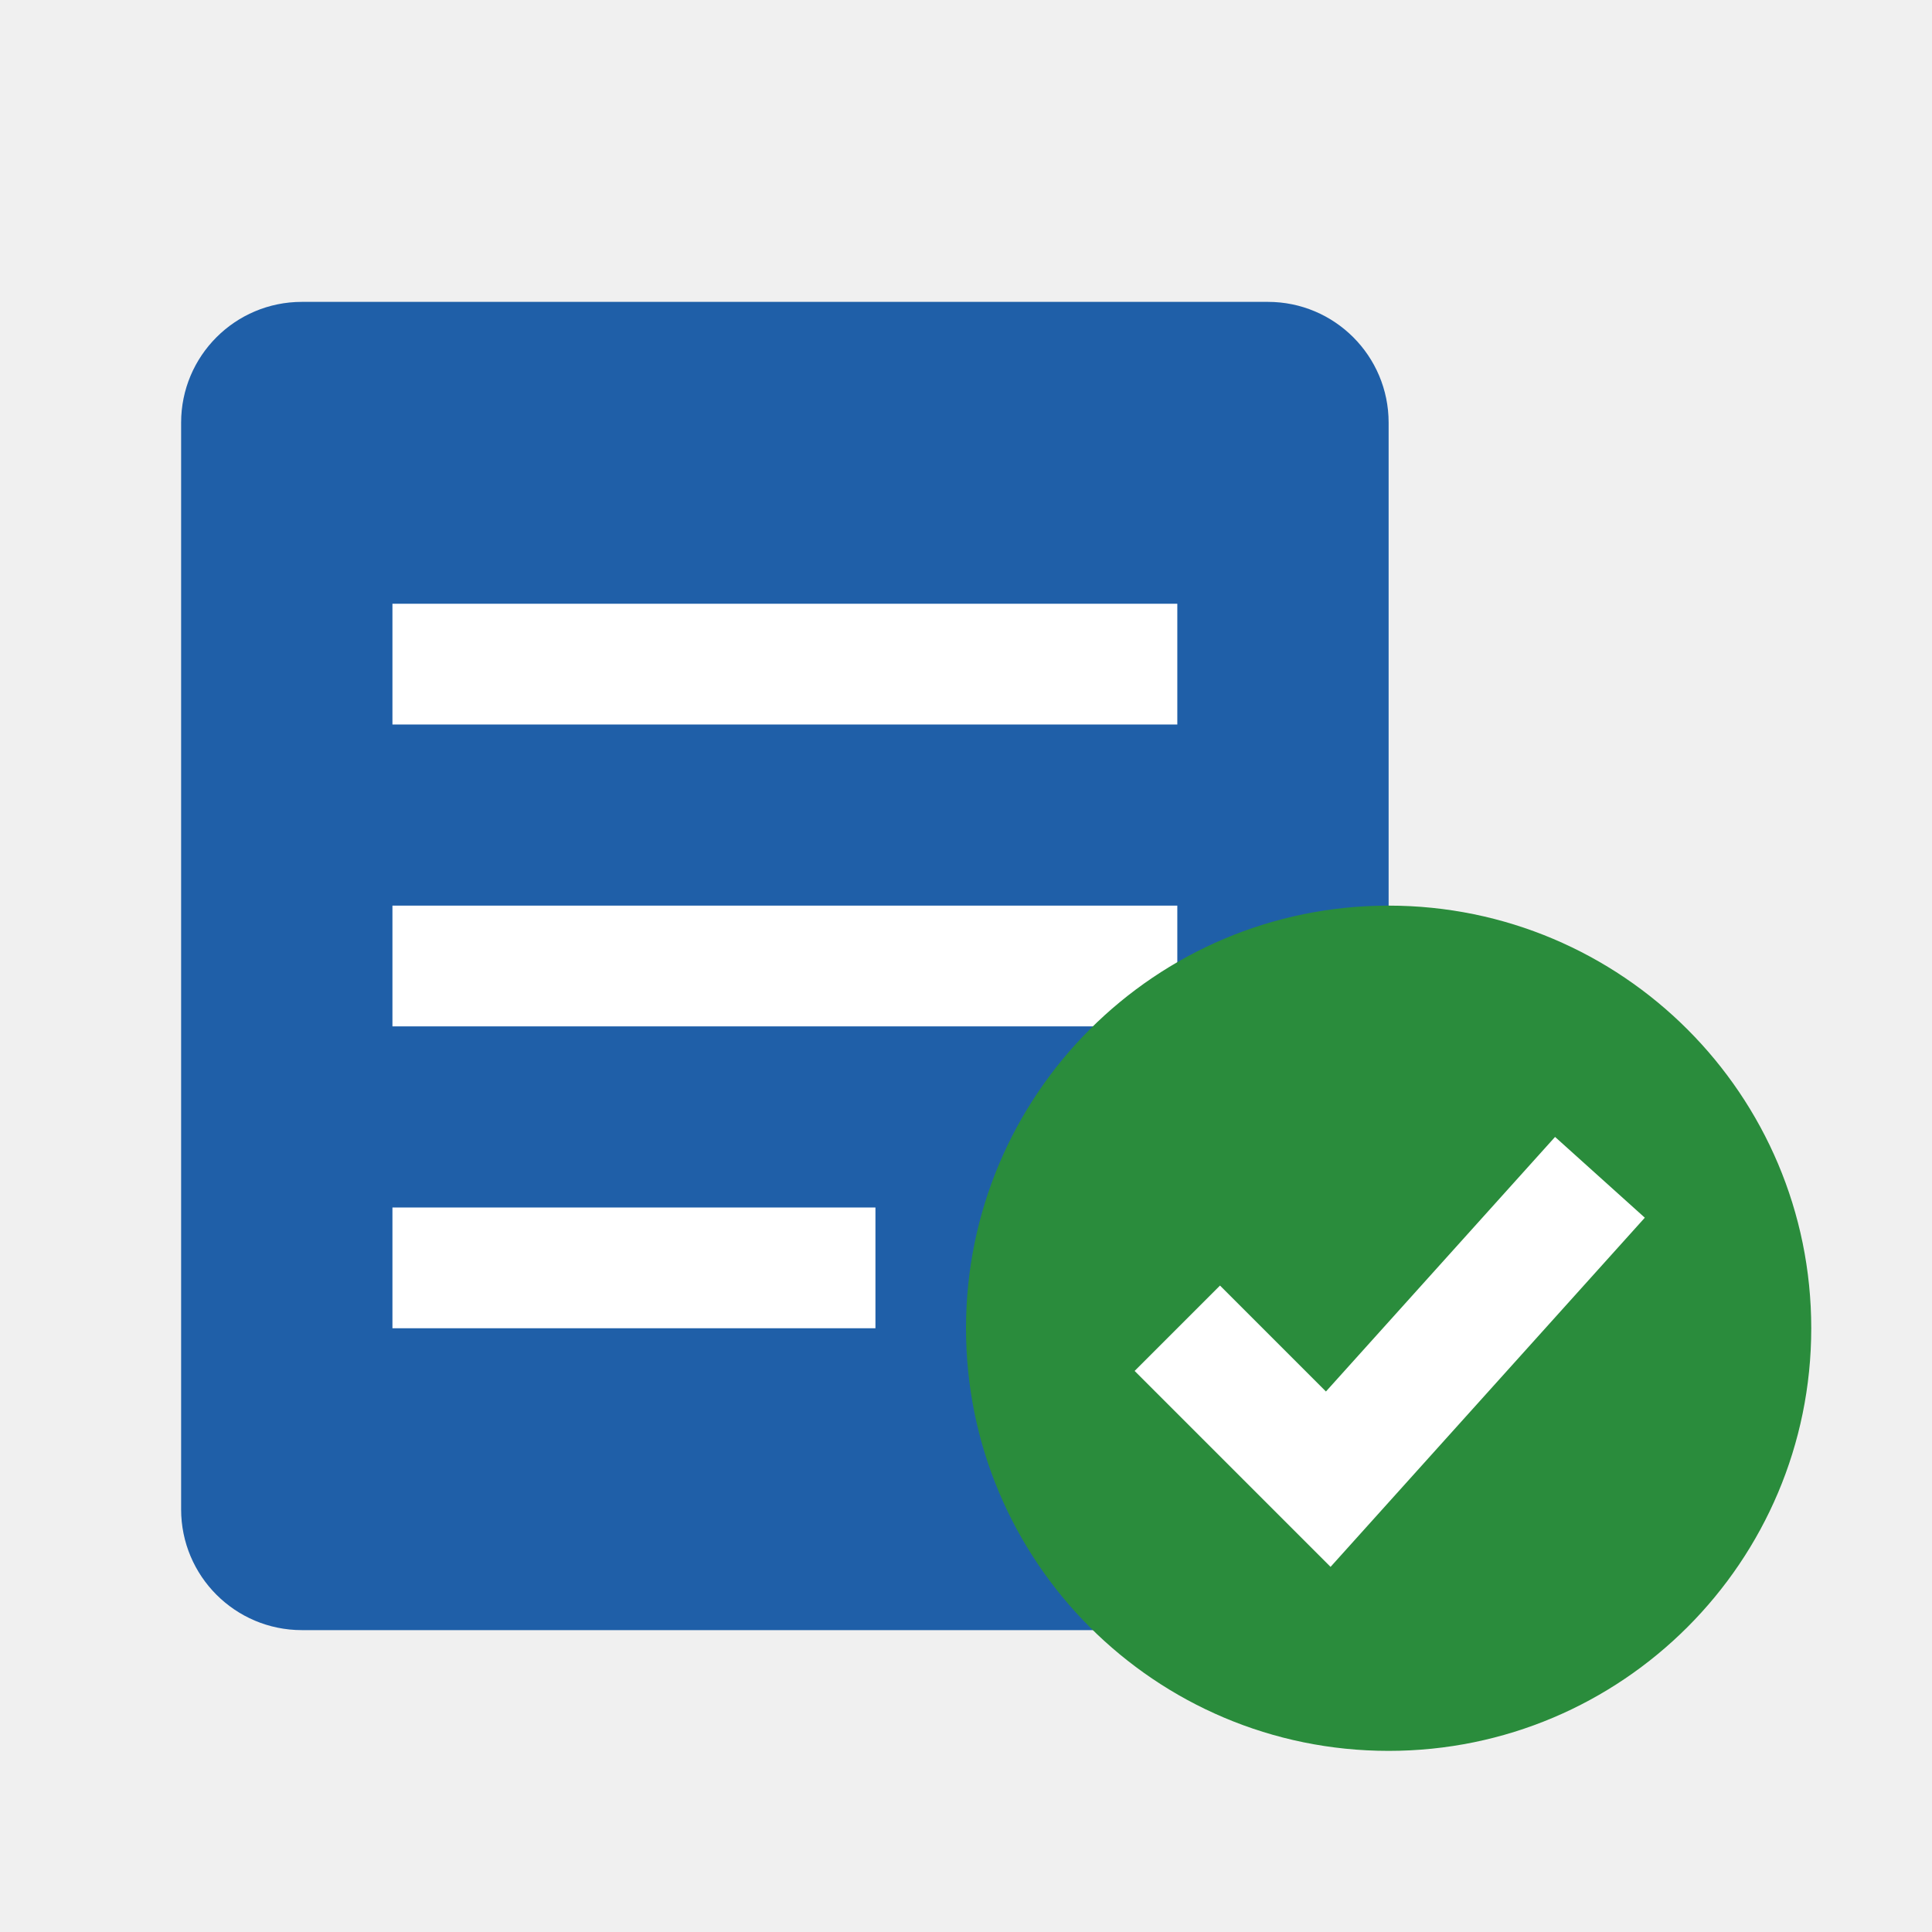
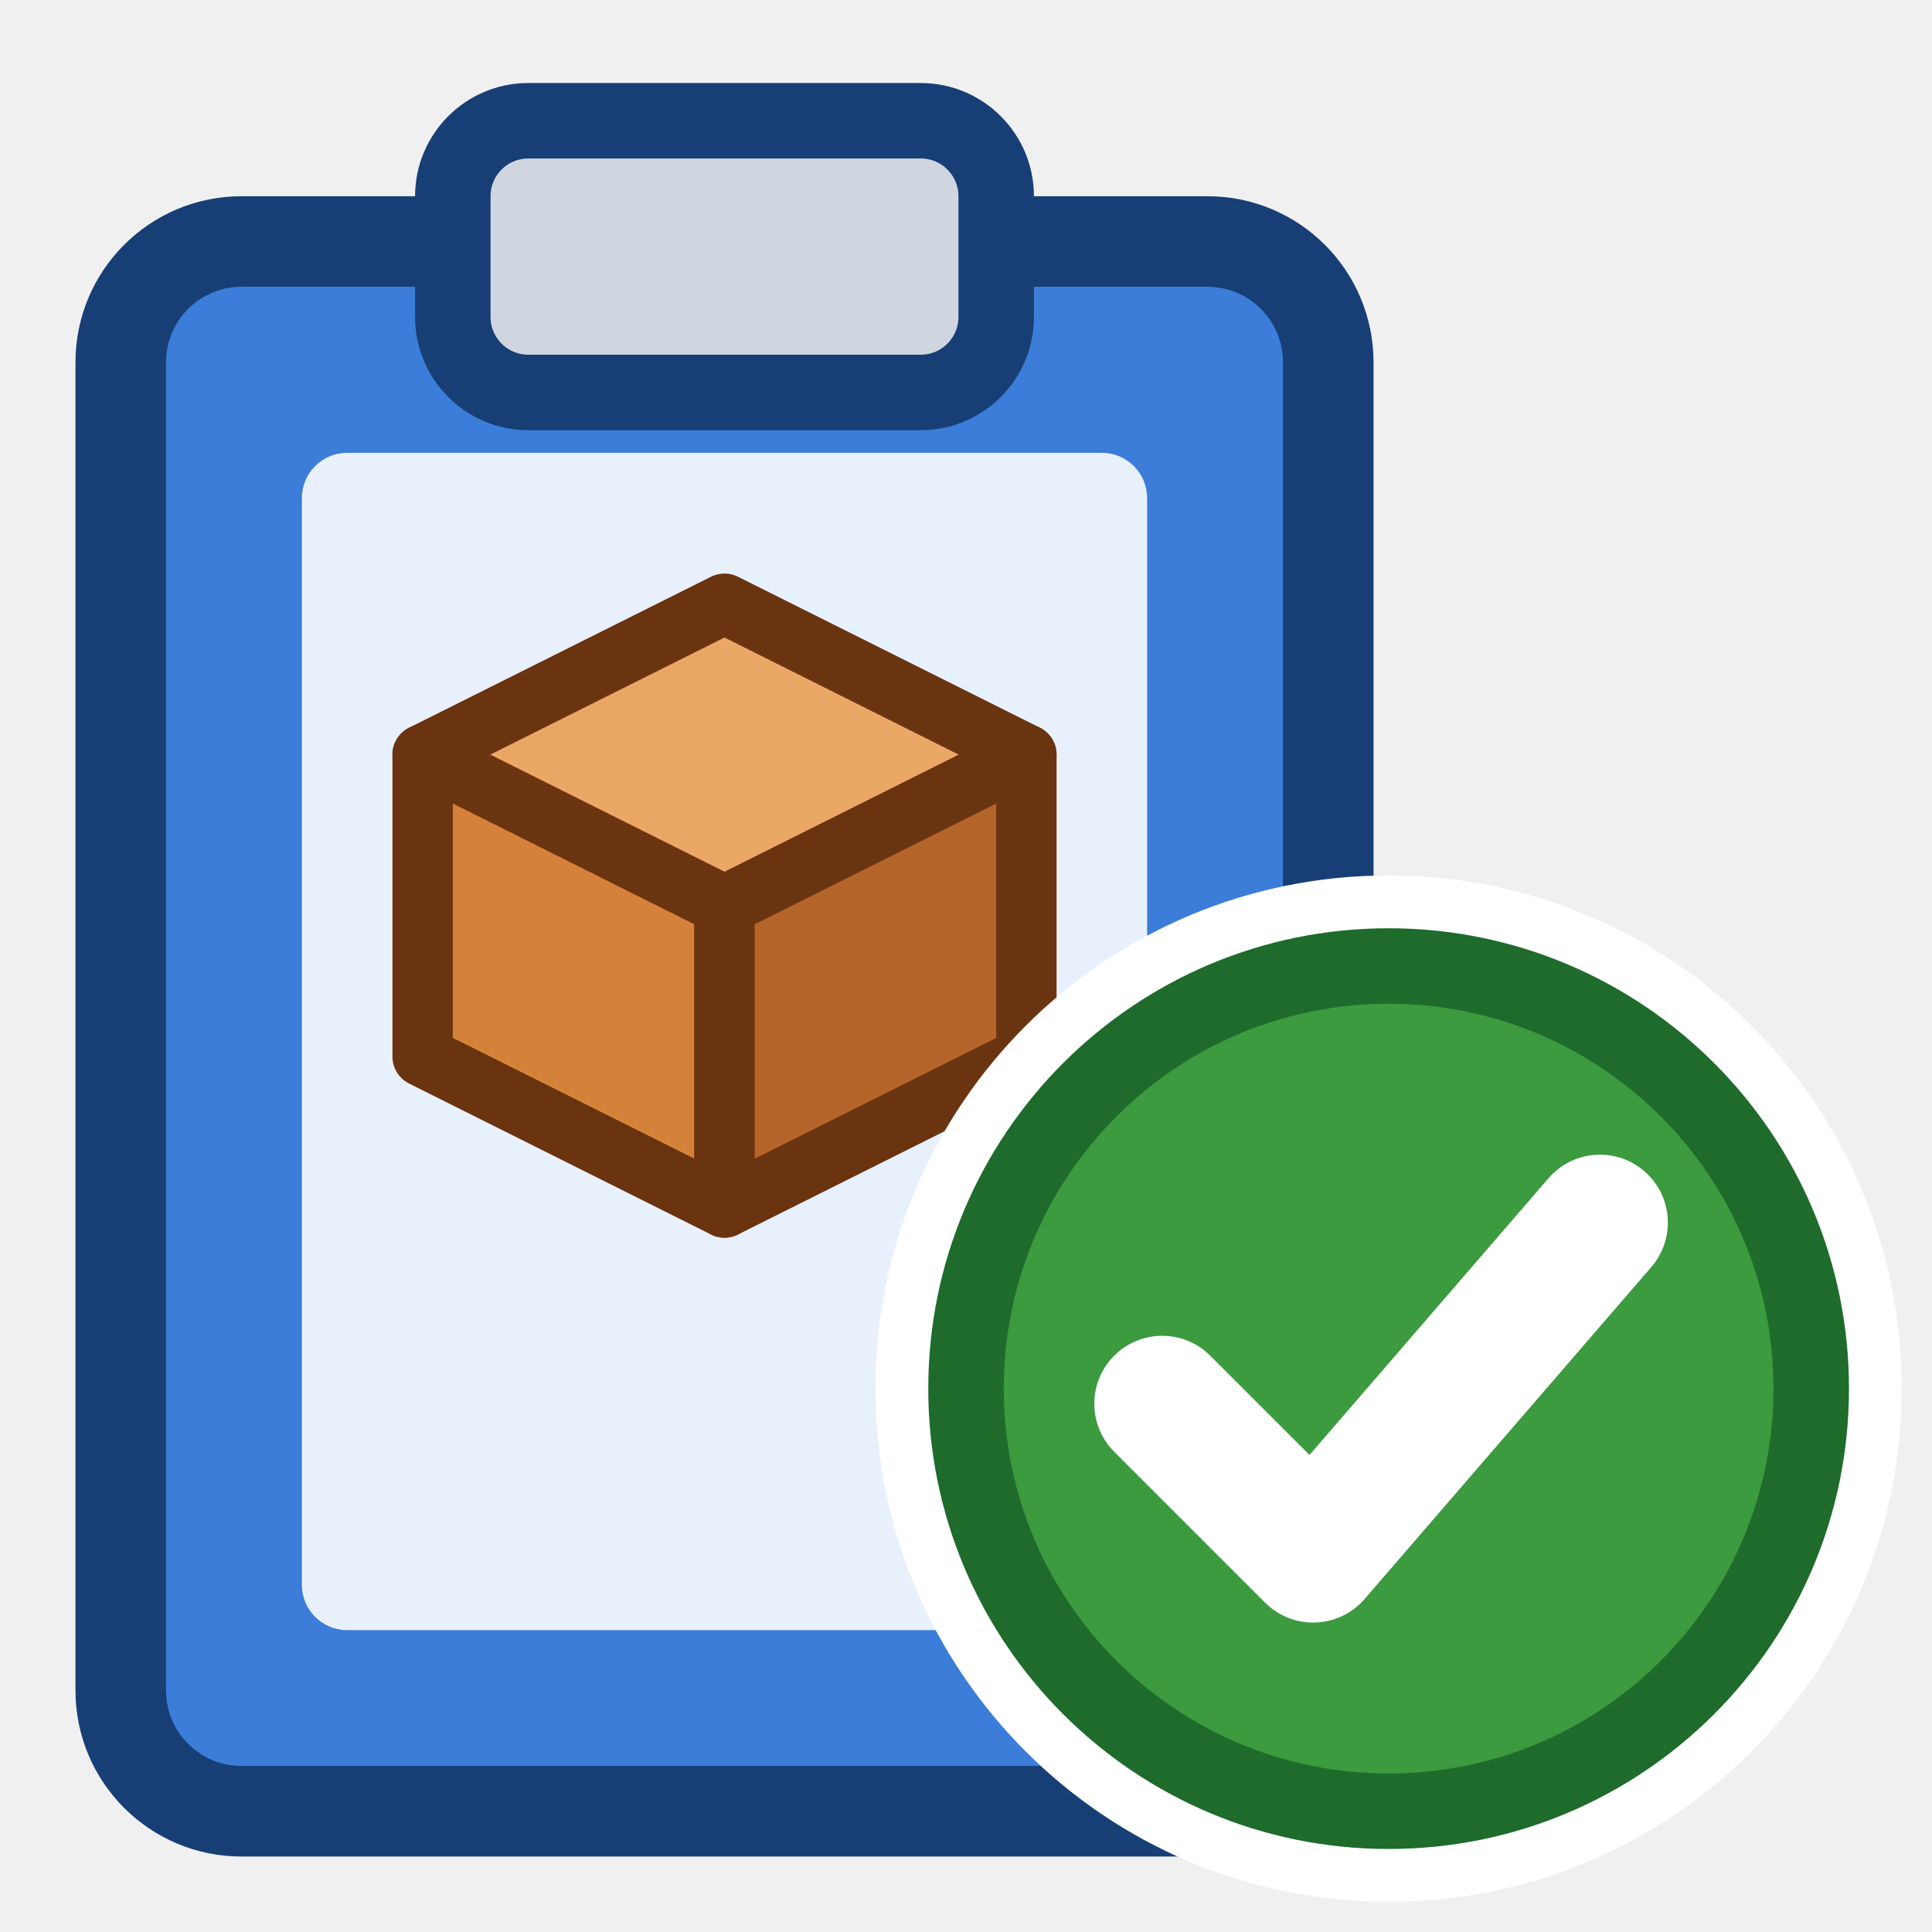
<svg xmlns="http://www.w3.org/2000/svg" width="64" height="64" viewBox="0 0 64 64">
-   <rect x="6" y="10" width="40" height="44" rx="4" fill="#1f5fa8" />
-   <path d="M13 22h26M13 32h26M13 42h16" stroke="#fff" stroke-width="4" />
-   <circle cx="46" cy="44" r="14" fill="#2a8c3c" />
-   <path d="M39 44l5 5 9-10" fill="none" stroke="#fff" stroke-width="4" />
+   <rect x="4" y="8" width="40" height="52" rx="4" fill="#3b7dd8" stroke="#173f75" stroke-width="3" />
+   <rect x="10" y="15" width="28" height="39" rx="1.5" fill="#e8f0fb" />
+   <rect x="15.0" y="4" width="18" height="9" rx="2.5" fill="#cfd6df" stroke="#173f75" stroke-width="2.5" />
+   <g stroke="#6b3410" stroke-width="2" stroke-linejoin="round">
+     <polygon points="24,20 34,25 24,30 14,25" fill="#eba765" />
+     <polygon points="14,25 24,30 24,40 14,35" fill="#d4813a" />
+     <polygon points="24,30 34,25 34,35 24,40" fill="#b5652a" />
+   </g>
+   <circle cx="46" cy="46" r="17" fill="#fff" />
+   <circle cx="46" cy="46" r="14" fill="#3c9a3f" stroke="#1e6b2c" stroke-width="2.5" />
+   <path d="M38.5 46.5l5 5 9.5-11" fill="none" stroke="#fff" stroke-width="4.5" stroke-linecap="round" stroke-linejoin="round" />
</svg>
